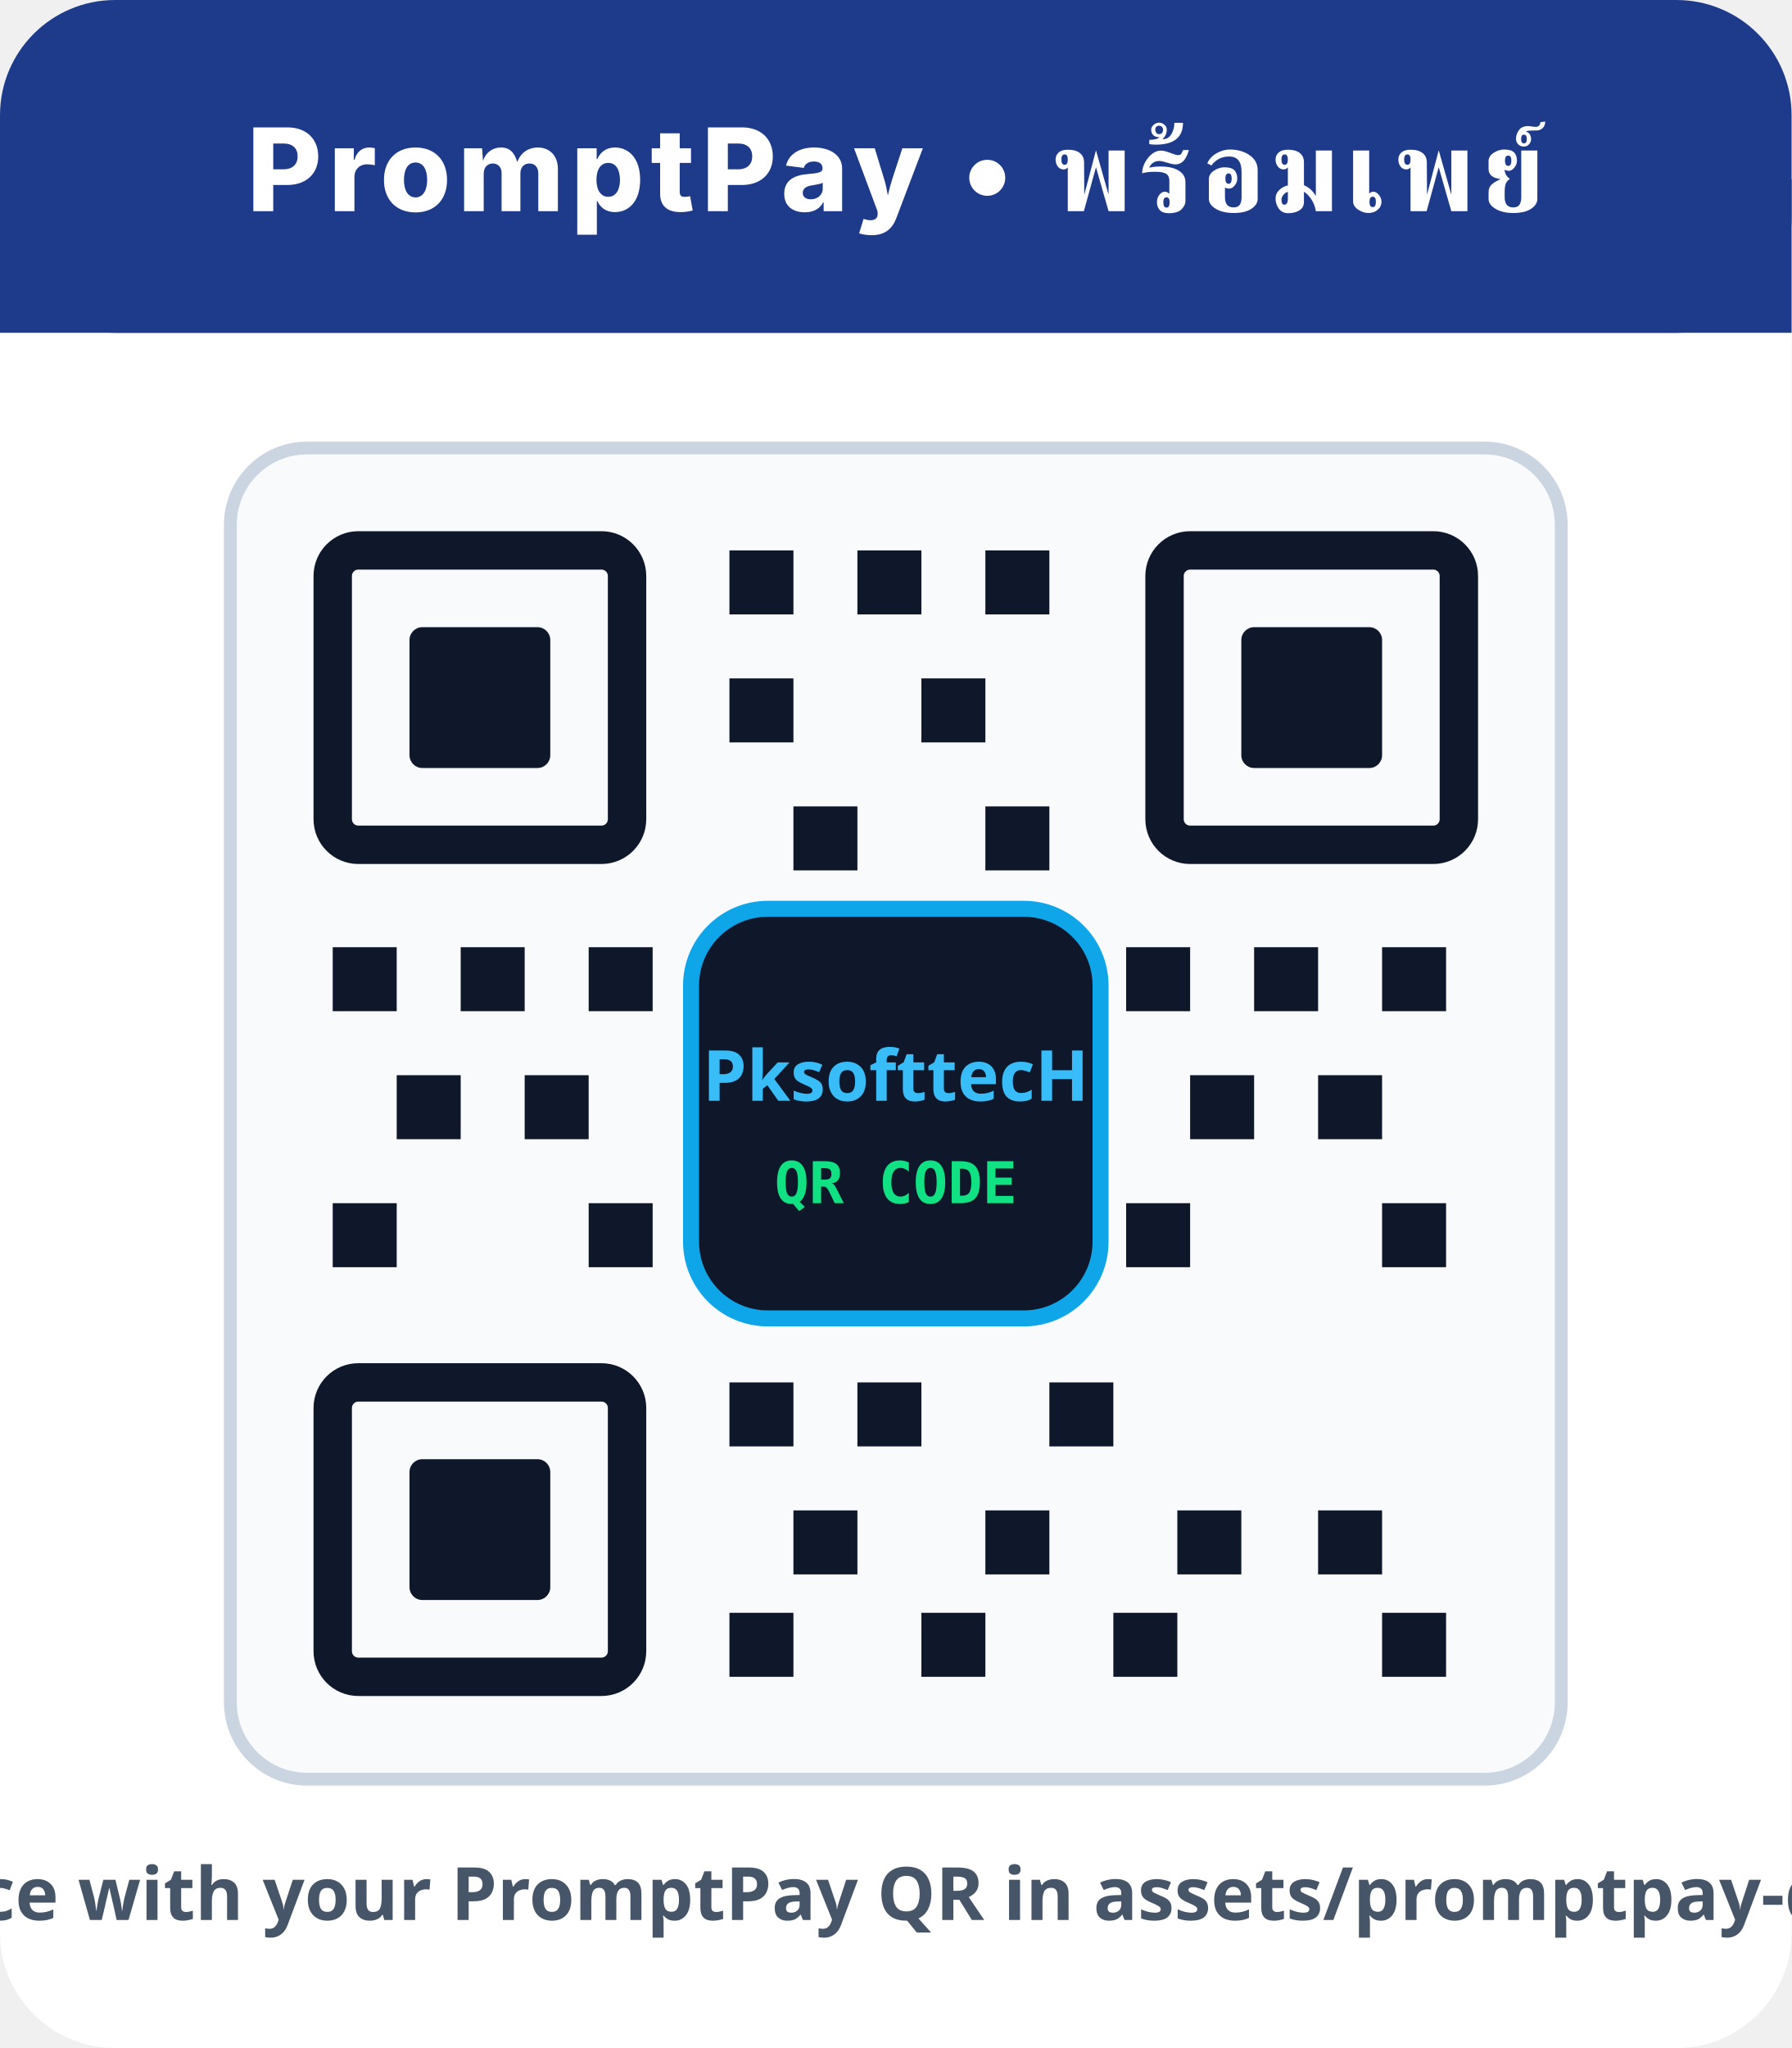
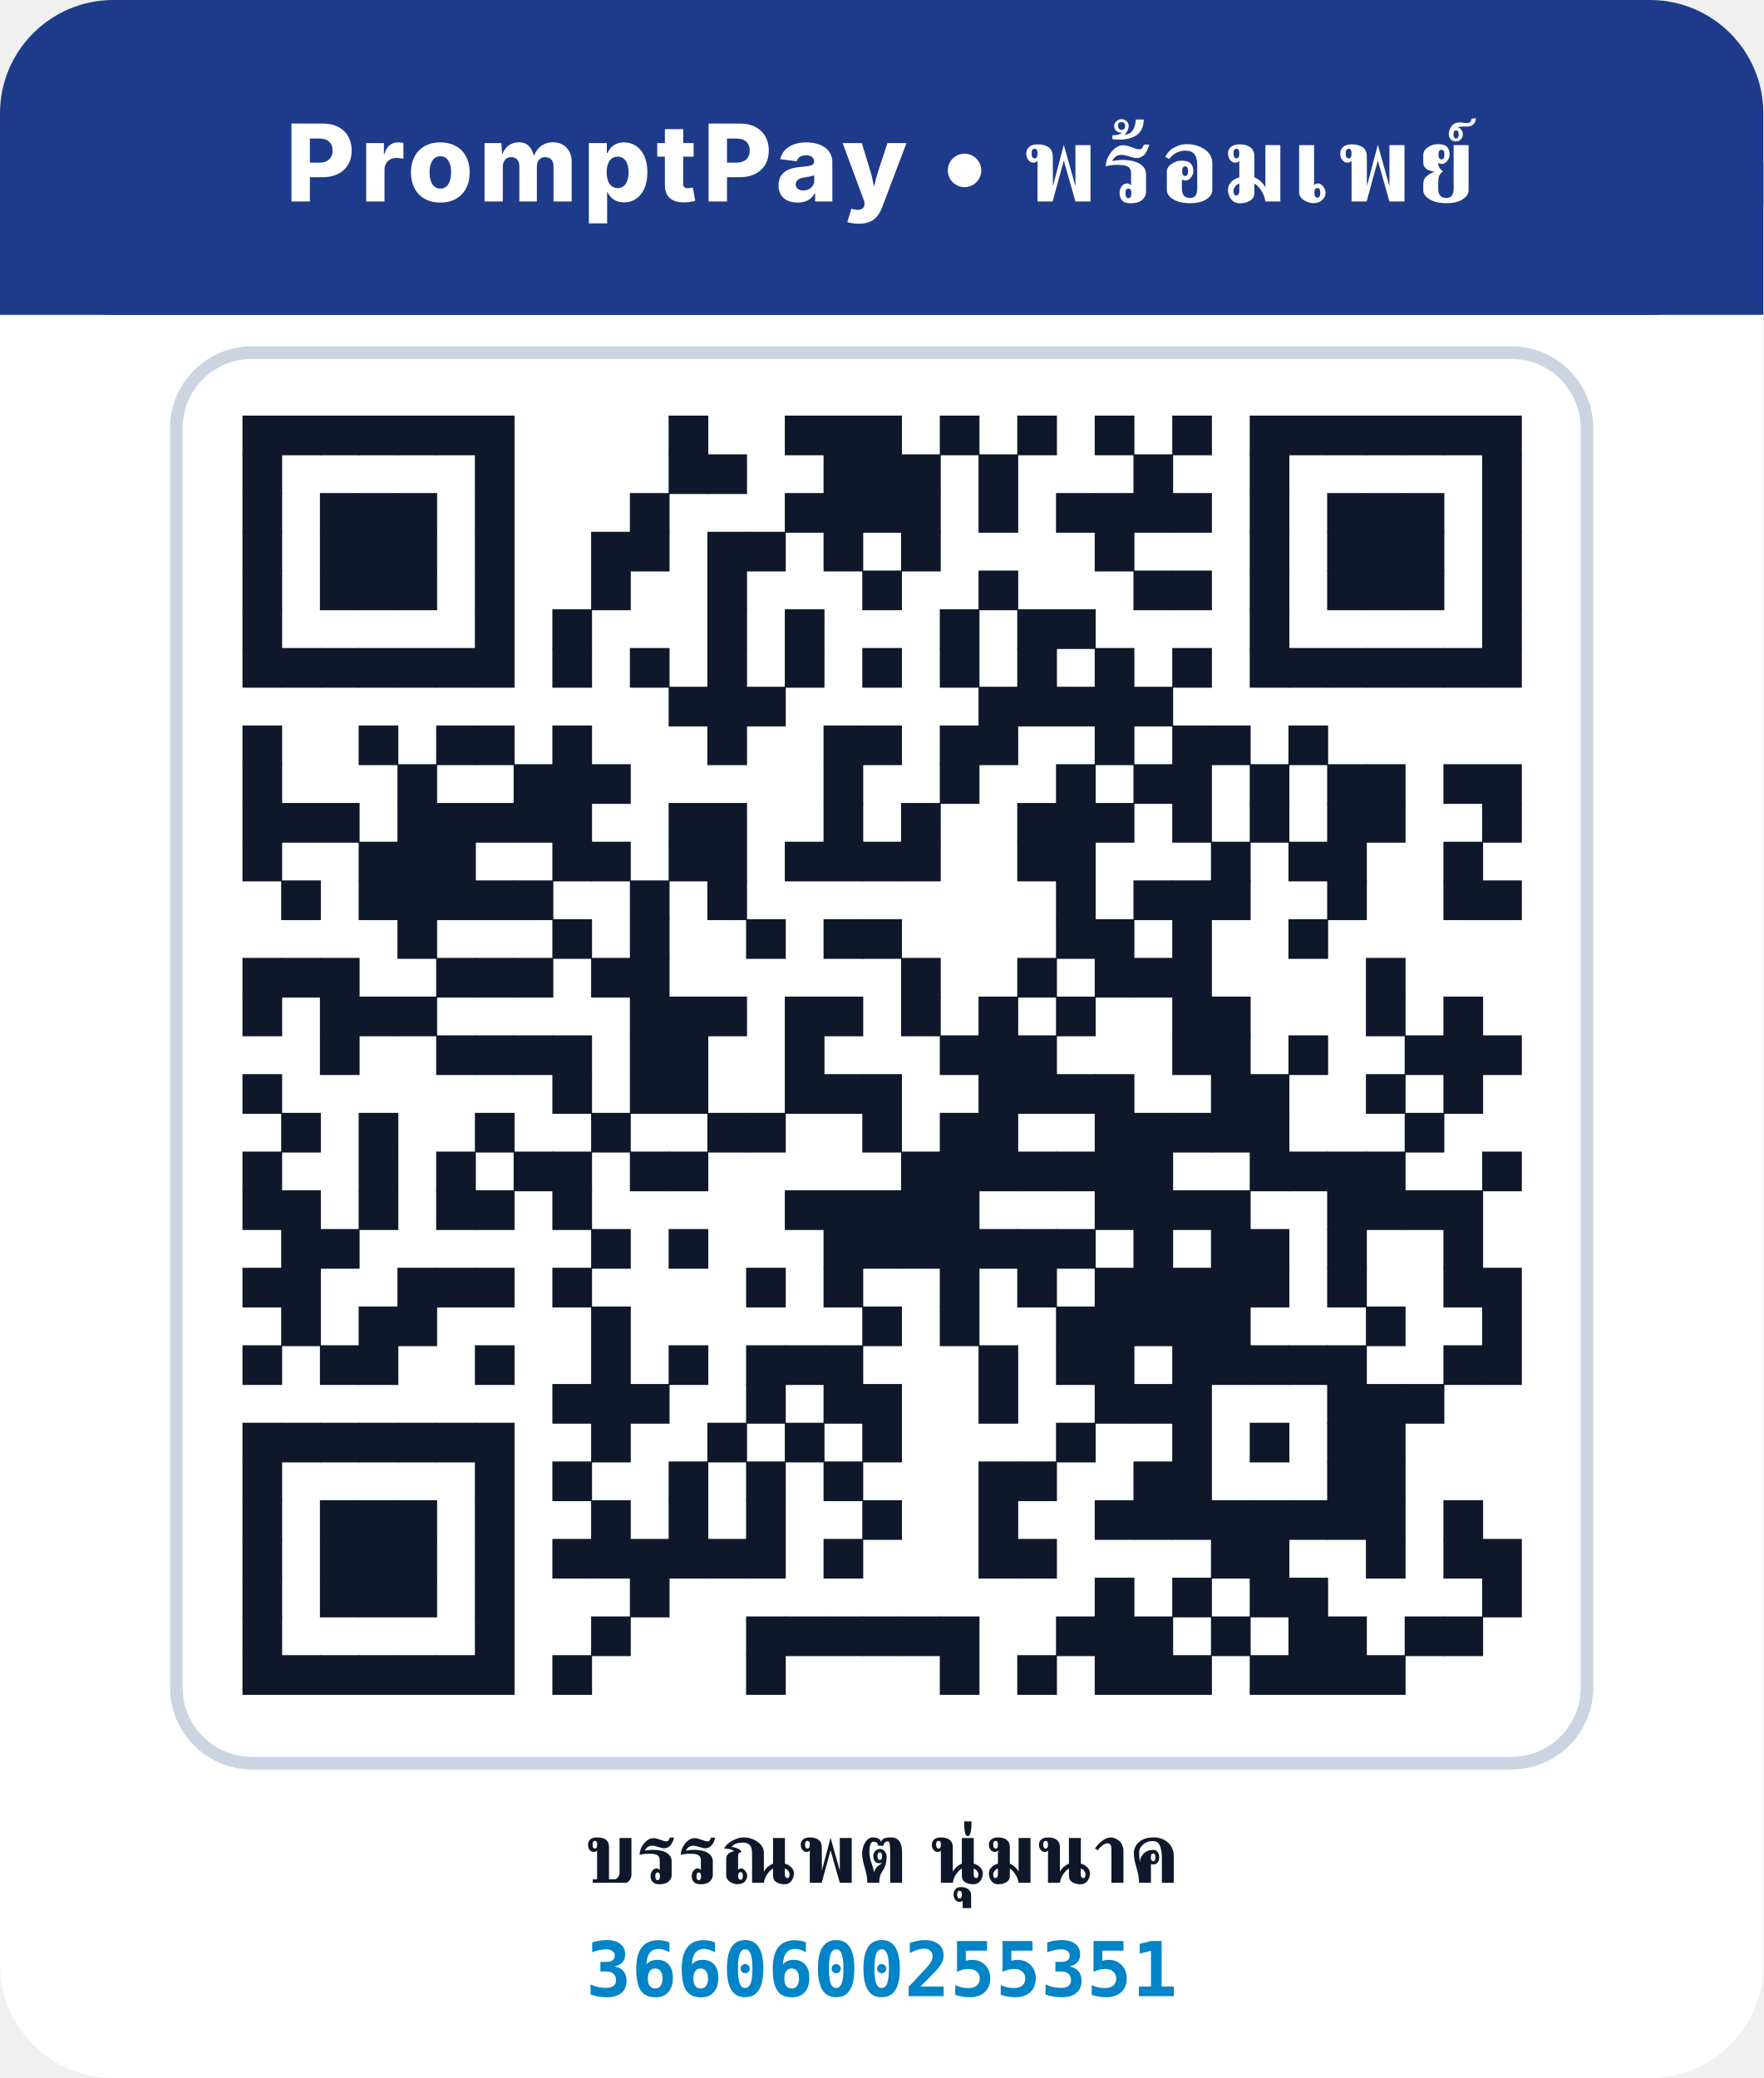
- <svg xmlns="http://www.w3.org/2000/svg" viewBox="0 0 280 320" width="280" height="320">
-   <rect width="280" height="320" rx="18" fill="#FFFFFF" />
-   <rect x="0" y="0" width="280" height="52" rx="18" fill="#1E3A8A" />
-   <rect x="0" y="28" width="280" height="24" fill="#1E3A8A" />
-   <text x="140" y="33" text-anchor="middle" font-family="system-ui, -apple-system, sans-serif" font-weight="800" font-size="18" fill="#FFFFFF" letter-spacing="1">PromptPay • พร้อมเพย์</text>
-   <rect x="36" y="70" width="208" height="208" rx="12" fill="#F8FAFC" stroke="#CBD5E1" stroke-width="2" />
-   <rect x="52" y="86" width="46" height="46" rx="4" fill="none" stroke="#0F172A" stroke-width="6" />
-   <rect x="64" y="98" width="22" height="22" rx="2" fill="#0F172A" />
-   <rect x="182" y="86" width="46" height="46" rx="4" fill="none" stroke="#0F172A" stroke-width="6" />
-   <rect x="194" y="98" width="22" height="22" rx="2" fill="#0F172A" />
-   <rect x="52" y="216" width="46" height="46" rx="4" fill="none" stroke="#0F172A" stroke-width="6" />
-   <rect x="64" y="228" width="22" height="22" rx="2" fill="#0F172A" />
+ <svg xmlns="http://www.w3.org/2000/svg" viewBox="0 0 280 330" width="280" height="330">
+   <rect width="280" height="330" rx="18" fill="#FFFFFF" />
+   <rect x="0" y="0" width="280" height="50" rx="18" fill="#1E3A8A" />
+   <rect x="0" y="26" width="280" height="24" fill="#1E3A8A" />
+   <text x="140" y="32" text-anchor="middle" font-family="system-ui, -apple-system, sans-serif" font-weight="800" font-size="17" fill="#FFFFFF" letter-spacing="0.8">PromptPay • พร้อมเพย์</text>
+   <rect x="28" y="56" width="224" height="224" rx="12" fill="#FFFFFF" stroke="#CBD5E1" stroke-width="2" />
  <g fill="#0F172A">
-     <rect x="114" y="86" width="10" height="10" />
-     <rect x="134" y="86" width="10" height="10" />
-     <rect x="154" y="86" width="10" height="10" />
-     <rect x="114" y="106" width="10" height="10" />
-     <rect x="144" y="106" width="10" height="10" />
-     <rect x="124" y="126" width="10" height="10" />
-     <rect x="154" y="126" width="10" height="10" />
-     <rect x="52" y="148" width="10" height="10" />
-     <rect x="72" y="148" width="10" height="10" />
-     <rect x="92" y="148" width="10" height="10" />
-     <rect x="62" y="168" width="10" height="10" />
-     <rect x="82" y="168" width="10" height="10" />
-     <rect x="52" y="188" width="10" height="10" />
-     <rect x="92" y="188" width="10" height="10" />
-     <rect x="176" y="148" width="10" height="10" />
-     <rect x="196" y="148" width="10" height="10" />
-     <rect x="216" y="148" width="10" height="10" />
-     <rect x="186" y="168" width="10" height="10" />
-     <rect x="206" y="168" width="10" height="10" />
-     <rect x="176" y="188" width="10" height="10" />
-     <rect x="216" y="188" width="10" height="10" />
-     <rect x="114" y="216" width="10" height="10" />
-     <rect x="134" y="216" width="10" height="10" />
-     <rect x="164" y="216" width="10" height="10" />
-     <rect x="124" y="236" width="10" height="10" />
-     <rect x="154" y="236" width="10" height="10" />
-     <rect x="184" y="236" width="10" height="10" />
-     <rect x="206" y="236" width="10" height="10" />
-     <rect x="114" y="252" width="10" height="10" />
-     <rect x="144" y="252" width="10" height="10" />
-     <rect x="174" y="252" width="10" height="10" />
-     <rect x="216" y="252" width="10" height="10" />
+     <rect x="38.50" y="66.00" width="6.30" height="6.30" />
+     <rect x="44.65" y="66.00" width="6.30" height="6.30" />
+     <rect x="50.80" y="66.00" width="6.30" height="6.30" />
+     <rect x="56.95" y="66.00" width="6.30" height="6.30" />
+     <rect x="63.11" y="66.00" width="6.30" height="6.30" />
+     <rect x="69.26" y="66.00" width="6.30" height="6.30" />
+     <rect x="75.41" y="66.00" width="6.30" height="6.30" />
+     <rect x="106.17" y="66.00" width="6.30" height="6.30" />
+     <rect x="124.62" y="66.00" width="6.30" height="6.30" />
+     <rect x="130.77" y="66.00" width="6.30" height="6.30" />
+     <rect x="136.92" y="66.00" width="6.30" height="6.30" />
+     <rect x="149.23" y="66.00" width="6.30" height="6.30" />
+     <rect x="161.53" y="66.00" width="6.30" height="6.30" />
+     <rect x="173.83" y="66.00" width="6.30" height="6.30" />
+     <rect x="186.14" y="66.00" width="6.30" height="6.30" />
+     <rect x="198.44" y="66.00" width="6.30" height="6.30" />
+     <rect x="204.59" y="66.00" width="6.30" height="6.30" />
+     <rect x="210.74" y="66.00" width="6.30" height="6.30" />
+     <rect x="216.89" y="66.00" width="6.30" height="6.30" />
+     <rect x="223.05" y="66.00" width="6.30" height="6.30" />
+     <rect x="229.20" y="66.00" width="6.30" height="6.30" />
+     <rect x="235.35" y="66.00" width="6.30" height="6.30" />
+     <rect x="38.50" y="72.15" width="6.30" height="6.30" />
+     <rect x="75.41" y="72.15" width="6.30" height="6.30" />
+     <rect x="106.17" y="72.15" width="6.30" height="6.30" />
+     <rect x="112.32" y="72.15" width="6.30" height="6.30" />
+     <rect x="130.77" y="72.15" width="6.30" height="6.30" />
+     <rect x="136.92" y="72.15" width="6.30" height="6.30" />
+     <rect x="143.08" y="72.15" width="6.30" height="6.30" />
+     <rect x="155.38" y="72.15" width="6.30" height="6.30" />
+     <rect x="179.98" y="72.15" width="6.30" height="6.30" />
+     <rect x="198.44" y="72.15" width="6.30" height="6.30" />
+     <rect x="235.35" y="72.15" width="6.30" height="6.30" />
+     <rect x="38.50" y="78.30" width="6.30" height="6.30" />
+     <rect x="50.80" y="78.30" width="6.30" height="6.30" />
+     <rect x="56.95" y="78.30" width="6.30" height="6.30" />
+     <rect x="63.11" y="78.30" width="6.30" height="6.30" />
+     <rect x="75.41" y="78.30" width="6.30" height="6.30" />
+     <rect x="100.02" y="78.30" width="6.30" height="6.30" />
+     <rect x="124.62" y="78.30" width="6.30" height="6.30" />
+     <rect x="130.77" y="78.30" width="6.30" height="6.30" />
+     <rect x="136.92" y="78.30" width="6.30" height="6.30" />
+     <rect x="143.08" y="78.30" width="6.30" height="6.30" />
+     <rect x="155.38" y="78.30" width="6.30" height="6.30" />
+     <rect x="167.68" y="78.30" width="6.30" height="6.30" />
+     <rect x="173.83" y="78.30" width="6.30" height="6.30" />
+     <rect x="179.98" y="78.30" width="6.30" height="6.30" />
+     <rect x="186.14" y="78.30" width="6.30" height="6.30" />
+     <rect x="198.44" y="78.30" width="6.30" height="6.30" />
+     <rect x="210.74" y="78.30" width="6.30" height="6.30" />
+     <rect x="216.89" y="78.30" width="6.30" height="6.30" />
+     <rect x="223.05" y="78.30" width="6.30" height="6.30" />
+     <rect x="235.35" y="78.30" width="6.30" height="6.30" />
+     <rect x="38.50" y="84.45" width="6.30" height="6.30" />
+     <rect x="50.80" y="84.45" width="6.30" height="6.30" />
+     <rect x="56.95" y="84.45" width="6.30" height="6.30" />
+     <rect x="63.11" y="84.45" width="6.30" height="6.30" />
+     <rect x="75.41" y="84.45" width="6.30" height="6.30" />
+     <rect x="93.86" y="84.45" width="6.30" height="6.30" />
+     <rect x="100.02" y="84.45" width="6.30" height="6.30" />
+     <rect x="112.32" y="84.45" width="6.30" height="6.30" />
+     <rect x="118.47" y="84.45" width="6.30" height="6.30" />
+     <rect x="130.77" y="84.45" width="6.30" height="6.30" />
+     <rect x="143.08" y="84.45" width="6.30" height="6.30" />
+     <rect x="173.83" y="84.45" width="6.30" height="6.30" />
+     <rect x="198.44" y="84.45" width="6.30" height="6.30" />
+     <rect x="210.74" y="84.45" width="6.30" height="6.30" />
+     <rect x="216.89" y="84.45" width="6.30" height="6.30" />
+     <rect x="223.05" y="84.45" width="6.30" height="6.30" />
+     <rect x="235.35" y="84.45" width="6.30" height="6.30" />
+     <rect x="38.50" y="90.61" width="6.30" height="6.30" />
+     <rect x="50.80" y="90.61" width="6.30" height="6.30" />
+     <rect x="56.95" y="90.61" width="6.30" height="6.30" />
+     <rect x="63.11" y="90.61" width="6.30" height="6.30" />
+     <rect x="75.41" y="90.61" width="6.30" height="6.30" />
+     <rect x="93.86" y="90.61" width="6.30" height="6.30" />
+     <rect x="112.32" y="90.61" width="6.30" height="6.30" />
+     <rect x="136.92" y="90.61" width="6.30" height="6.30" />
+     <rect x="155.38" y="90.61" width="6.30" height="6.30" />
+     <rect x="179.98" y="90.61" width="6.30" height="6.30" />
+     <rect x="186.14" y="90.61" width="6.30" height="6.30" />
+     <rect x="198.44" y="90.61" width="6.30" height="6.30" />
+     <rect x="210.74" y="90.61" width="6.30" height="6.30" />
+     <rect x="216.89" y="90.61" width="6.30" height="6.30" />
+     <rect x="223.05" y="90.61" width="6.30" height="6.30" />
+     <rect x="235.35" y="90.61" width="6.30" height="6.30" />
+     <rect x="38.50" y="96.76" width="6.30" height="6.30" />
+     <rect x="75.41" y="96.76" width="6.30" height="6.30" />
+     <rect x="87.71" y="96.76" width="6.30" height="6.30" />
+     <rect x="112.32" y="96.76" width="6.30" height="6.30" />
+     <rect x="124.62" y="96.76" width="6.30" height="6.30" />
+     <rect x="149.23" y="96.76" width="6.30" height="6.30" />
+     <rect x="161.53" y="96.76" width="6.30" height="6.30" />
+     <rect x="167.68" y="96.76" width="6.30" height="6.30" />
+     <rect x="198.44" y="96.76" width="6.30" height="6.30" />
+     <rect x="235.35" y="96.76" width="6.30" height="6.30" />
+     <rect x="38.50" y="102.91" width="6.30" height="6.30" />
+     <rect x="44.65" y="102.91" width="6.30" height="6.30" />
+     <rect x="50.80" y="102.91" width="6.30" height="6.30" />
+     <rect x="56.95" y="102.91" width="6.30" height="6.30" />
+     <rect x="63.11" y="102.91" width="6.30" height="6.30" />
+     <rect x="69.26" y="102.91" width="6.30" height="6.30" />
+     <rect x="75.41" y="102.91" width="6.30" height="6.30" />
+     <rect x="87.71" y="102.91" width="6.30" height="6.30" />
+     <rect x="100.02" y="102.91" width="6.30" height="6.30" />
+     <rect x="112.32" y="102.91" width="6.30" height="6.30" />
+     <rect x="124.62" y="102.91" width="6.30" height="6.30" />
+     <rect x="136.92" y="102.91" width="6.30" height="6.30" />
+     <rect x="149.23" y="102.91" width="6.30" height="6.30" />
+     <rect x="161.53" y="102.91" width="6.30" height="6.30" />
+     <rect x="173.83" y="102.91" width="6.30" height="6.30" />
+     <rect x="186.14" y="102.91" width="6.30" height="6.30" />
+     <rect x="198.44" y="102.91" width="6.30" height="6.30" />
+     <rect x="204.59" y="102.91" width="6.30" height="6.30" />
+     <rect x="210.74" y="102.91" width="6.30" height="6.30" />
+     <rect x="216.89" y="102.91" width="6.30" height="6.30" />
+     <rect x="223.05" y="102.91" width="6.30" height="6.30" />
+     <rect x="229.20" y="102.91" width="6.30" height="6.30" />
+     <rect x="235.35" y="102.91" width="6.30" height="6.30" />
+     <rect x="106.17" y="109.06" width="6.30" height="6.30" />
+     <rect x="112.32" y="109.06" width="6.30" height="6.30" />
+     <rect x="118.47" y="109.06" width="6.30" height="6.30" />
+     <rect x="155.38" y="109.06" width="6.30" height="6.30" />
+     <rect x="161.53" y="109.06" width="6.30" height="6.30" />
+     <rect x="167.68" y="109.06" width="6.30" height="6.30" />
+     <rect x="173.83" y="109.06" width="6.30" height="6.30" />
+     <rect x="179.98" y="109.06" width="6.30" height="6.30" />
+     <rect x="38.50" y="115.21" width="6.30" height="6.30" />
+     <rect x="56.95" y="115.21" width="6.30" height="6.30" />
+     <rect x="69.26" y="115.21" width="6.30" height="6.30" />
+     <rect x="75.41" y="115.21" width="6.30" height="6.30" />
+     <rect x="87.71" y="115.21" width="6.30" height="6.30" />
+     <rect x="112.32" y="115.21" width="6.30" height="6.30" />
+     <rect x="130.77" y="115.21" width="6.30" height="6.30" />
+     <rect x="136.92" y="115.21" width="6.30" height="6.30" />
+     <rect x="149.23" y="115.21" width="6.30" height="6.30" />
+     <rect x="155.38" y="115.21" width="6.30" height="6.30" />
+     <rect x="173.83" y="115.21" width="6.30" height="6.30" />
+     <rect x="186.14" y="115.21" width="6.30" height="6.30" />
+     <rect x="192.29" y="115.21" width="6.30" height="6.30" />
+     <rect x="204.59" y="115.21" width="6.30" height="6.30" />
+     <rect x="38.50" y="121.36" width="6.30" height="6.30" />
+     <rect x="63.11" y="121.36" width="6.30" height="6.30" />
+     <rect x="81.56" y="121.36" width="6.30" height="6.30" />
+     <rect x="87.71" y="121.36" width="6.30" height="6.30" />
+     <rect x="93.86" y="121.36" width="6.30" height="6.30" />
+     <rect x="130.77" y="121.36" width="6.30" height="6.30" />
+     <rect x="149.23" y="121.36" width="6.30" height="6.30" />
+     <rect x="167.68" y="121.36" width="6.30" height="6.30" />
+     <rect x="179.98" y="121.36" width="6.30" height="6.30" />
+     <rect x="186.14" y="121.36" width="6.30" height="6.30" />
+     <rect x="198.44" y="121.36" width="6.30" height="6.30" />
+     <rect x="210.74" y="121.36" width="6.30" height="6.30" />
+     <rect x="216.89" y="121.36" width="6.30" height="6.30" />
+     <rect x="229.20" y="121.36" width="6.30" height="6.30" />
+     <rect x="235.35" y="121.36" width="6.30" height="6.30" />
+     <rect x="38.50" y="127.52" width="6.30" height="6.30" />
+     <rect x="44.65" y="127.52" width="6.30" height="6.30" />
+     <rect x="50.80" y="127.52" width="6.30" height="6.30" />
+     <rect x="63.11" y="127.52" width="6.30" height="6.30" />
+     <rect x="69.26" y="127.52" width="6.30" height="6.30" />
+     <rect x="75.41" y="127.52" width="6.30" height="6.30" />
+     <rect x="81.56" y="127.52" width="6.30" height="6.30" />
+     <rect x="87.71" y="127.52" width="6.30" height="6.30" />
+     <rect x="106.17" y="127.52" width="6.30" height="6.30" />
+     <rect x="112.32" y="127.52" width="6.30" height="6.30" />
+     <rect x="130.77" y="127.52" width="6.30" height="6.30" />
+     <rect x="143.08" y="127.52" width="6.30" height="6.30" />
+     <rect x="161.53" y="127.52" width="6.30" height="6.30" />
+     <rect x="167.68" y="127.52" width="6.30" height="6.30" />
+     <rect x="173.83" y="127.52" width="6.30" height="6.30" />
+     <rect x="186.14" y="127.52" width="6.30" height="6.30" />
+     <rect x="198.44" y="127.52" width="6.30" height="6.30" />
+     <rect x="210.74" y="127.52" width="6.30" height="6.30" />
+     <rect x="216.89" y="127.52" width="6.30" height="6.30" />
+     <rect x="235.35" y="127.52" width="6.30" height="6.30" />
+     <rect x="38.50" y="133.67" width="6.30" height="6.30" />
+     <rect x="56.95" y="133.67" width="6.30" height="6.30" />
+     <rect x="63.11" y="133.67" width="6.30" height="6.30" />
+     <rect x="69.26" y="133.67" width="6.30" height="6.30" />
+     <rect x="87.71" y="133.67" width="6.30" height="6.30" />
+     <rect x="93.86" y="133.67" width="6.30" height="6.30" />
+     <rect x="106.17" y="133.67" width="6.30" height="6.30" />
+     <rect x="112.32" y="133.67" width="6.30" height="6.30" />
+     <rect x="124.62" y="133.67" width="6.30" height="6.30" />
+     <rect x="130.77" y="133.67" width="6.30" height="6.30" />
+     <rect x="136.92" y="133.67" width="6.30" height="6.30" />
+     <rect x="143.08" y="133.67" width="6.30" height="6.30" />
+     <rect x="161.53" y="133.67" width="6.30" height="6.30" />
+     <rect x="167.68" y="133.67" width="6.30" height="6.30" />
+     <rect x="192.29" y="133.67" width="6.30" height="6.30" />
+     <rect x="204.59" y="133.67" width="6.30" height="6.30" />
+     <rect x="210.74" y="133.67" width="6.30" height="6.30" />
+     <rect x="229.20" y="133.67" width="6.30" height="6.30" />
+     <rect x="44.65" y="139.82" width="6.30" height="6.30" />
+     <rect x="56.95" y="139.82" width="6.30" height="6.30" />
+     <rect x="63.11" y="139.82" width="6.30" height="6.30" />
+     <rect x="69.26" y="139.82" width="6.30" height="6.30" />
+     <rect x="75.41" y="139.82" width="6.30" height="6.30" />
+     <rect x="81.56" y="139.82" width="6.30" height="6.30" />
+     <rect x="100.02" y="139.82" width="6.30" height="6.30" />
+     <rect x="112.32" y="139.82" width="6.30" height="6.30" />
+     <rect x="167.68" y="139.82" width="6.30" height="6.30" />
+     <rect x="179.98" y="139.82" width="6.30" height="6.30" />
+     <rect x="186.14" y="139.82" width="6.30" height="6.30" />
+     <rect x="192.29" y="139.82" width="6.30" height="6.30" />
+     <rect x="210.74" y="139.82" width="6.30" height="6.30" />
+     <rect x="229.20" y="139.82" width="6.30" height="6.30" />
+     <rect x="235.35" y="139.82" width="6.30" height="6.30" />
+     <rect x="63.11" y="145.97" width="6.30" height="6.30" />
+     <rect x="87.71" y="145.97" width="6.30" height="6.30" />
+     <rect x="100.02" y="145.97" width="6.30" height="6.30" />
+     <rect x="118.47" y="145.97" width="6.30" height="6.30" />
+     <rect x="130.77" y="145.97" width="6.30" height="6.30" />
+     <rect x="136.92" y="145.97" width="6.30" height="6.30" />
+     <rect x="167.68" y="145.97" width="6.30" height="6.30" />
+     <rect x="173.83" y="145.97" width="6.30" height="6.30" />
+     <rect x="186.14" y="145.97" width="6.30" height="6.30" />
+     <rect x="204.59" y="145.97" width="6.30" height="6.30" />
+     <rect x="38.50" y="152.12" width="6.30" height="6.30" />
+     <rect x="44.65" y="152.12" width="6.30" height="6.30" />
+     <rect x="50.80" y="152.12" width="6.30" height="6.30" />
+     <rect x="69.26" y="152.12" width="6.30" height="6.30" />
+     <rect x="75.41" y="152.12" width="6.30" height="6.30" />
+     <rect x="81.56" y="152.12" width="6.30" height="6.30" />
+     <rect x="93.86" y="152.12" width="6.30" height="6.30" />
+     <rect x="100.02" y="152.12" width="6.30" height="6.30" />
+     <rect x="143.08" y="152.12" width="6.30" height="6.30" />
+     <rect x="161.53" y="152.12" width="6.30" height="6.30" />
+     <rect x="173.83" y="152.12" width="6.30" height="6.30" />
+     <rect x="179.98" y="152.12" width="6.30" height="6.30" />
+     <rect x="186.14" y="152.12" width="6.30" height="6.30" />
+     <rect x="216.89" y="152.12" width="6.30" height="6.30" />
+     <rect x="38.50" y="158.27" width="6.30" height="6.30" />
+     <rect x="50.80" y="158.27" width="6.30" height="6.30" />
+     <rect x="56.95" y="158.27" width="6.30" height="6.30" />
+     <rect x="63.11" y="158.27" width="6.30" height="6.30" />
+     <rect x="100.02" y="158.27" width="6.30" height="6.30" />
+     <rect x="106.17" y="158.27" width="6.30" height="6.30" />
+     <rect x="112.32" y="158.27" width="6.30" height="6.30" />
+     <rect x="124.62" y="158.27" width="6.30" height="6.30" />
+     <rect x="130.77" y="158.27" width="6.30" height="6.30" />
+     <rect x="143.08" y="158.27" width="6.30" height="6.30" />
+     <rect x="155.38" y="158.27" width="6.30" height="6.30" />
+     <rect x="167.68" y="158.27" width="6.30" height="6.30" />
+     <rect x="186.14" y="158.27" width="6.30" height="6.30" />
+     <rect x="192.29" y="158.27" width="6.30" height="6.30" />
+     <rect x="216.89" y="158.27" width="6.30" height="6.30" />
+     <rect x="229.20" y="158.27" width="6.30" height="6.30" />
+     <rect x="50.80" y="164.42" width="6.30" height="6.30" />
+     <rect x="69.26" y="164.42" width="6.30" height="6.30" />
+     <rect x="75.41" y="164.42" width="6.30" height="6.30" />
+     <rect x="81.56" y="164.42" width="6.30" height="6.30" />
+     <rect x="87.71" y="164.42" width="6.30" height="6.30" />
+     <rect x="100.02" y="164.42" width="6.30" height="6.30" />
+     <rect x="106.17" y="164.42" width="6.30" height="6.30" />
+     <rect x="124.62" y="164.42" width="6.30" height="6.30" />
+     <rect x="149.23" y="164.42" width="6.30" height="6.30" />
+     <rect x="155.38" y="164.42" width="6.30" height="6.30" />
+     <rect x="161.53" y="164.42" width="6.30" height="6.30" />
+     <rect x="186.14" y="164.42" width="6.30" height="6.30" />
+     <rect x="192.29" y="164.42" width="6.30" height="6.30" />
+     <rect x="204.59" y="164.42" width="6.30" height="6.30" />
+     <rect x="223.05" y="164.42" width="6.30" height="6.30" />
+     <rect x="229.20" y="164.42" width="6.30" height="6.30" />
+     <rect x="235.35" y="164.42" width="6.30" height="6.30" />
+     <rect x="38.50" y="170.58" width="6.30" height="6.30" />
+     <rect x="87.71" y="170.58" width="6.30" height="6.30" />
+     <rect x="100.02" y="170.58" width="6.30" height="6.30" />
+     <rect x="106.17" y="170.58" width="6.30" height="6.30" />
+     <rect x="124.62" y="170.58" width="6.30" height="6.30" />
+     <rect x="130.77" y="170.58" width="6.30" height="6.30" />
+     <rect x="136.92" y="170.58" width="6.30" height="6.30" />
+     <rect x="155.38" y="170.58" width="6.30" height="6.30" />
+     <rect x="161.53" y="170.58" width="6.30" height="6.30" />
+     <rect x="167.68" y="170.58" width="6.30" height="6.30" />
+     <rect x="173.83" y="170.58" width="6.30" height="6.30" />
+     <rect x="192.29" y="170.58" width="6.30" height="6.30" />
+     <rect x="198.44" y="170.58" width="6.30" height="6.30" />
+     <rect x="216.89" y="170.58" width="6.30" height="6.30" />
+     <rect x="229.20" y="170.58" width="6.30" height="6.30" />
+     <rect x="44.65" y="176.73" width="6.30" height="6.30" />
+     <rect x="56.95" y="176.73" width="6.30" height="6.30" />
+     <rect x="75.41" y="176.73" width="6.30" height="6.30" />
+     <rect x="93.86" y="176.73" width="6.30" height="6.30" />
+     <rect x="112.32" y="176.73" width="6.30" height="6.30" />
+     <rect x="118.47" y="176.73" width="6.30" height="6.30" />
+     <rect x="136.92" y="176.73" width="6.30" height="6.30" />
+     <rect x="149.23" y="176.73" width="6.30" height="6.30" />
+     <rect x="155.38" y="176.73" width="6.30" height="6.30" />
+     <rect x="173.83" y="176.73" width="6.30" height="6.30" />
+     <rect x="179.98" y="176.73" width="6.30" height="6.30" />
+     <rect x="186.14" y="176.73" width="6.30" height="6.30" />
+     <rect x="192.29" y="176.73" width="6.30" height="6.30" />
+     <rect x="198.44" y="176.73" width="6.30" height="6.30" />
+     <rect x="223.05" y="176.73" width="6.30" height="6.30" />
+     <rect x="38.50" y="182.88" width="6.30" height="6.30" />
+     <rect x="56.95" y="182.88" width="6.30" height="6.30" />
+     <rect x="69.26" y="182.88" width="6.30" height="6.30" />
+     <rect x="81.56" y="182.88" width="6.30" height="6.30" />
+     <rect x="87.71" y="182.88" width="6.30" height="6.30" />
+     <rect x="100.02" y="182.88" width="6.30" height="6.30" />
+     <rect x="106.17" y="182.88" width="6.30" height="6.30" />
+     <rect x="143.08" y="182.88" width="6.30" height="6.30" />
+     <rect x="149.23" y="182.88" width="6.30" height="6.30" />
+     <rect x="155.38" y="182.88" width="6.30" height="6.30" />
+     <rect x="161.53" y="182.88" width="6.30" height="6.30" />
+     <rect x="167.68" y="182.88" width="6.30" height="6.30" />
+     <rect x="173.83" y="182.88" width="6.30" height="6.30" />
+     <rect x="179.98" y="182.88" width="6.30" height="6.30" />
+     <rect x="198.44" y="182.88" width="6.30" height="6.30" />
+     <rect x="204.59" y="182.88" width="6.30" height="6.30" />
+     <rect x="210.74" y="182.88" width="6.30" height="6.30" />
+     <rect x="216.89" y="182.88" width="6.30" height="6.30" />
+     <rect x="235.35" y="182.88" width="6.30" height="6.30" />
+     <rect x="38.50" y="189.03" width="6.30" height="6.30" />
+     <rect x="44.65" y="189.03" width="6.30" height="6.30" />
+     <rect x="56.95" y="189.03" width="6.30" height="6.30" />
+     <rect x="69.26" y="189.03" width="6.30" height="6.30" />
+     <rect x="75.41" y="189.03" width="6.30" height="6.30" />
+     <rect x="87.71" y="189.03" width="6.30" height="6.30" />
+     <rect x="124.62" y="189.03" width="6.30" height="6.30" />
+     <rect x="130.77" y="189.03" width="6.30" height="6.30" />
+     <rect x="136.92" y="189.03" width="6.30" height="6.30" />
+     <rect x="143.08" y="189.03" width="6.30" height="6.30" />
+     <rect x="149.23" y="189.03" width="6.30" height="6.30" />
+     <rect x="173.83" y="189.03" width="6.30" height="6.30" />
+     <rect x="179.98" y="189.03" width="6.30" height="6.30" />
+     <rect x="186.14" y="189.03" width="6.30" height="6.30" />
+     <rect x="192.29" y="189.03" width="6.30" height="6.30" />
+     <rect x="210.74" y="189.03" width="6.30" height="6.30" />
+     <rect x="216.89" y="189.03" width="6.30" height="6.30" />
+     <rect x="223.05" y="189.03" width="6.30" height="6.30" />
+     <rect x="229.20" y="189.03" width="6.30" height="6.30" />
+     <rect x="44.65" y="195.18" width="6.30" height="6.30" />
+     <rect x="50.80" y="195.18" width="6.30" height="6.30" />
+     <rect x="93.86" y="195.18" width="6.30" height="6.30" />
+     <rect x="106.17" y="195.18" width="6.30" height="6.30" />
+     <rect x="130.77" y="195.18" width="6.30" height="6.30" />
+     <rect x="136.92" y="195.18" width="6.30" height="6.30" />
+     <rect x="143.08" y="195.18" width="6.30" height="6.30" />
+     <rect x="149.23" y="195.18" width="6.30" height="6.30" />
+     <rect x="155.38" y="195.18" width="6.30" height="6.30" />
+     <rect x="161.53" y="195.18" width="6.30" height="6.30" />
+     <rect x="167.68" y="195.18" width="6.30" height="6.30" />
+     <rect x="179.98" y="195.18" width="6.30" height="6.30" />
+     <rect x="192.29" y="195.18" width="6.30" height="6.30" />
+     <rect x="198.44" y="195.18" width="6.30" height="6.30" />
+     <rect x="210.74" y="195.18" width="6.30" height="6.30" />
+     <rect x="229.20" y="195.18" width="6.30" height="6.30" />
+     <rect x="38.50" y="201.33" width="6.30" height="6.30" />
+     <rect x="44.65" y="201.33" width="6.30" height="6.30" />
+     <rect x="63.11" y="201.33" width="6.30" height="6.30" />
+     <rect x="69.26" y="201.33" width="6.30" height="6.30" />
+     <rect x="75.41" y="201.33" width="6.30" height="6.30" />
+     <rect x="87.71" y="201.33" width="6.30" height="6.30" />
+     <rect x="118.47" y="201.33" width="6.30" height="6.30" />
+     <rect x="130.77" y="201.33" width="6.30" height="6.30" />
+     <rect x="149.23" y="201.33" width="6.30" height="6.30" />
+     <rect x="161.53" y="201.33" width="6.30" height="6.30" />
+     <rect x="173.83" y="201.33" width="6.30" height="6.30" />
+     <rect x="179.98" y="201.33" width="6.30" height="6.30" />
+     <rect x="186.14" y="201.33" width="6.30" height="6.30" />
+     <rect x="192.29" y="201.33" width="6.30" height="6.30" />
+     <rect x="198.44" y="201.33" width="6.30" height="6.30" />
+     <rect x="210.74" y="201.33" width="6.30" height="6.30" />
+     <rect x="229.20" y="201.33" width="6.30" height="6.30" />
+     <rect x="235.35" y="201.33" width="6.30" height="6.30" />
+     <rect x="44.65" y="207.48" width="6.30" height="6.30" />
+     <rect x="56.95" y="207.48" width="6.30" height="6.30" />
+     <rect x="63.11" y="207.48" width="6.30" height="6.30" />
+     <rect x="93.86" y="207.48" width="6.30" height="6.30" />
+     <rect x="136.92" y="207.48" width="6.30" height="6.30" />
+     <rect x="149.23" y="207.48" width="6.30" height="6.30" />
+     <rect x="167.68" y="207.48" width="6.30" height="6.30" />
+     <rect x="173.83" y="207.48" width="6.30" height="6.30" />
+     <rect x="179.98" y="207.48" width="6.30" height="6.30" />
+     <rect x="186.14" y="207.48" width="6.30" height="6.30" />
+     <rect x="192.29" y="207.48" width="6.30" height="6.30" />
+     <rect x="216.89" y="207.48" width="6.30" height="6.30" />
+     <rect x="235.35" y="207.48" width="6.30" height="6.30" />
+     <rect x="38.50" y="213.64" width="6.30" height="6.30" />
+     <rect x="50.80" y="213.64" width="6.30" height="6.30" />
+     <rect x="56.95" y="213.64" width="6.30" height="6.30" />
+     <rect x="75.41" y="213.64" width="6.30" height="6.30" />
+     <rect x="93.86" y="213.64" width="6.30" height="6.30" />
+     <rect x="106.17" y="213.64" width="6.30" height="6.30" />
+     <rect x="118.47" y="213.64" width="6.30" height="6.30" />
+     <rect x="124.62" y="213.64" width="6.30" height="6.30" />
+     <rect x="130.77" y="213.64" width="6.30" height="6.30" />
+     <rect x="155.38" y="213.64" width="6.30" height="6.30" />
+     <rect x="167.68" y="213.64" width="6.30" height="6.30" />
+     <rect x="173.83" y="213.64" width="6.30" height="6.30" />
+     <rect x="186.14" y="213.64" width="6.30" height="6.30" />
+     <rect x="192.29" y="213.64" width="6.30" height="6.30" />
+     <rect x="198.44" y="213.64" width="6.30" height="6.30" />
+     <rect x="204.59" y="213.64" width="6.30" height="6.30" />
+     <rect x="210.74" y="213.64" width="6.30" height="6.30" />
+     <rect x="229.20" y="213.64" width="6.30" height="6.30" />
+     <rect x="235.35" y="213.64" width="6.30" height="6.30" />
+     <rect x="87.71" y="219.79" width="6.30" height="6.30" />
+     <rect x="93.86" y="219.79" width="6.30" height="6.30" />
+     <rect x="100.02" y="219.79" width="6.30" height="6.30" />
+     <rect x="118.47" y="219.79" width="6.30" height="6.30" />
+     <rect x="130.77" y="219.79" width="6.30" height="6.30" />
+     <rect x="136.92" y="219.79" width="6.30" height="6.30" />
+     <rect x="155.38" y="219.79" width="6.30" height="6.30" />
+     <rect x="173.83" y="219.79" width="6.30" height="6.30" />
+     <rect x="179.98" y="219.79" width="6.30" height="6.30" />
+     <rect x="186.14" y="219.79" width="6.30" height="6.30" />
+     <rect x="210.74" y="219.79" width="6.30" height="6.30" />
+     <rect x="216.89" y="219.79" width="6.30" height="6.30" />
+     <rect x="223.05" y="219.79" width="6.30" height="6.30" />
+     <rect x="38.50" y="225.94" width="6.30" height="6.30" />
+     <rect x="44.65" y="225.94" width="6.30" height="6.30" />
+     <rect x="50.80" y="225.94" width="6.30" height="6.30" />
+     <rect x="56.95" y="225.94" width="6.30" height="6.30" />
+     <rect x="63.11" y="225.94" width="6.30" height="6.30" />
+     <rect x="69.26" y="225.94" width="6.30" height="6.30" />
+     <rect x="75.41" y="225.94" width="6.30" height="6.30" />
+     <rect x="93.86" y="225.94" width="6.30" height="6.30" />
+     <rect x="112.32" y="225.94" width="6.30" height="6.30" />
+     <rect x="124.62" y="225.94" width="6.30" height="6.30" />
+     <rect x="136.92" y="225.94" width="6.30" height="6.30" />
+     <rect x="167.68" y="225.94" width="6.30" height="6.30" />
+     <rect x="186.14" y="225.94" width="6.30" height="6.30" />
+     <rect x="198.44" y="225.94" width="6.30" height="6.30" />
+     <rect x="210.74" y="225.94" width="6.30" height="6.30" />
+     <rect x="216.89" y="225.94" width="6.30" height="6.30" />
+     <rect x="38.50" y="232.09" width="6.30" height="6.30" />
+     <rect x="75.41" y="232.09" width="6.30" height="6.30" />
+     <rect x="87.71" y="232.09" width="6.30" height="6.30" />
+     <rect x="106.17" y="232.09" width="6.30" height="6.30" />
+     <rect x="118.47" y="232.09" width="6.30" height="6.30" />
+     <rect x="130.77" y="232.09" width="6.30" height="6.30" />
+     <rect x="155.38" y="232.09" width="6.30" height="6.30" />
+     <rect x="161.53" y="232.09" width="6.30" height="6.30" />
+     <rect x="179.98" y="232.09" width="6.30" height="6.30" />
+     <rect x="186.14" y="232.09" width="6.30" height="6.30" />
+     <rect x="210.74" y="232.09" width="6.30" height="6.30" />
+     <rect x="216.89" y="232.09" width="6.30" height="6.30" />
+     <rect x="38.50" y="238.24" width="6.30" height="6.30" />
+     <rect x="50.80" y="238.24" width="6.30" height="6.30" />
+     <rect x="56.95" y="238.24" width="6.30" height="6.30" />
+     <rect x="63.11" y="238.24" width="6.30" height="6.30" />
+     <rect x="75.41" y="238.24" width="6.30" height="6.30" />
+     <rect x="93.86" y="238.24" width="6.30" height="6.30" />
+     <rect x="106.17" y="238.24" width="6.30" height="6.30" />
+     <rect x="118.47" y="238.24" width="6.30" height="6.30" />
+     <rect x="136.92" y="238.24" width="6.30" height="6.30" />
+     <rect x="155.38" y="238.24" width="6.30" height="6.30" />
+     <rect x="173.83" y="238.24" width="6.30" height="6.30" />
+     <rect x="179.98" y="238.24" width="6.30" height="6.30" />
+     <rect x="186.14" y="238.24" width="6.30" height="6.30" />
+     <rect x="192.29" y="238.24" width="6.30" height="6.30" />
+     <rect x="198.44" y="238.24" width="6.30" height="6.30" />
+     <rect x="204.59" y="238.24" width="6.30" height="6.30" />
+     <rect x="210.74" y="238.24" width="6.30" height="6.30" />
+     <rect x="216.89" y="238.24" width="6.30" height="6.30" />
+     <rect x="229.20" y="238.24" width="6.30" height="6.30" />
+     <rect x="38.50" y="244.39" width="6.30" height="6.30" />
+     <rect x="50.80" y="244.39" width="6.30" height="6.30" />
+     <rect x="56.95" y="244.39" width="6.30" height="6.30" />
+     <rect x="63.11" y="244.39" width="6.30" height="6.30" />
+     <rect x="75.41" y="244.39" width="6.30" height="6.30" />
+     <rect x="87.71" y="244.39" width="6.30" height="6.30" />
+     <rect x="93.86" y="244.39" width="6.30" height="6.30" />
+     <rect x="100.02" y="244.39" width="6.30" height="6.30" />
+     <rect x="106.17" y="244.39" width="6.30" height="6.30" />
+     <rect x="112.32" y="244.39" width="6.30" height="6.30" />
+     <rect x="118.47" y="244.39" width="6.30" height="6.30" />
+     <rect x="130.77" y="244.39" width="6.30" height="6.30" />
+     <rect x="155.38" y="244.39" width="6.30" height="6.30" />
+     <rect x="161.53" y="244.39" width="6.30" height="6.30" />
+     <rect x="192.29" y="244.39" width="6.30" height="6.30" />
+     <rect x="198.44" y="244.39" width="6.30" height="6.30" />
+     <rect x="216.89" y="244.39" width="6.30" height="6.30" />
+     <rect x="229.20" y="244.39" width="6.30" height="6.30" />
+     <rect x="235.35" y="244.39" width="6.30" height="6.30" />
+     <rect x="38.50" y="250.55" width="6.30" height="6.30" />
+     <rect x="50.80" y="250.55" width="6.30" height="6.30" />
+     <rect x="56.95" y="250.55" width="6.30" height="6.30" />
+     <rect x="63.11" y="250.55" width="6.30" height="6.30" />
+     <rect x="75.41" y="250.55" width="6.30" height="6.30" />
+     <rect x="100.02" y="250.55" width="6.30" height="6.30" />
+     <rect x="173.83" y="250.55" width="6.30" height="6.30" />
+     <rect x="186.14" y="250.55" width="6.30" height="6.30" />
+     <rect x="198.44" y="250.55" width="6.30" height="6.30" />
+     <rect x="204.59" y="250.55" width="6.30" height="6.30" />
+     <rect x="235.35" y="250.55" width="6.30" height="6.30" />
+     <rect x="38.50" y="256.70" width="6.30" height="6.30" />
+     <rect x="75.41" y="256.70" width="6.30" height="6.30" />
+     <rect x="93.86" y="256.70" width="6.30" height="6.30" />
+     <rect x="118.47" y="256.70" width="6.30" height="6.30" />
+     <rect x="124.62" y="256.70" width="6.30" height="6.30" />
+     <rect x="130.77" y="256.70" width="6.30" height="6.30" />
+     <rect x="136.92" y="256.70" width="6.30" height="6.30" />
+     <rect x="143.08" y="256.70" width="6.30" height="6.30" />
+     <rect x="149.23" y="256.70" width="6.30" height="6.30" />
+     <rect x="167.68" y="256.70" width="6.30" height="6.30" />
+     <rect x="173.83" y="256.70" width="6.30" height="6.30" />
+     <rect x="179.98" y="256.70" width="6.30" height="6.30" />
+     <rect x="192.29" y="256.70" width="6.30" height="6.30" />
+     <rect x="204.59" y="256.70" width="6.30" height="6.30" />
+     <rect x="210.74" y="256.70" width="6.30" height="6.30" />
+     <rect x="223.05" y="256.70" width="6.30" height="6.30" />
+     <rect x="229.20" y="256.70" width="6.30" height="6.30" />
+     <rect x="38.50" y="262.85" width="6.30" height="6.30" />
+     <rect x="44.65" y="262.85" width="6.30" height="6.30" />
+     <rect x="50.80" y="262.85" width="6.30" height="6.30" />
+     <rect x="56.95" y="262.85" width="6.30" height="6.30" />
+     <rect x="63.11" y="262.85" width="6.30" height="6.30" />
+     <rect x="69.26" y="262.85" width="6.30" height="6.30" />
+     <rect x="75.41" y="262.85" width="6.30" height="6.30" />
+     <rect x="87.71" y="262.85" width="6.30" height="6.30" />
+     <rect x="118.47" y="262.85" width="6.30" height="6.30" />
+     <rect x="149.23" y="262.85" width="6.30" height="6.30" />
+     <rect x="161.53" y="262.85" width="6.30" height="6.30" />
+     <rect x="173.83" y="262.85" width="6.30" height="6.30" />
+     <rect x="179.98" y="262.85" width="6.30" height="6.30" />
+     <rect x="186.14" y="262.85" width="6.30" height="6.30" />
+     <rect x="198.44" y="262.85" width="6.30" height="6.30" />
+     <rect x="204.59" y="262.85" width="6.30" height="6.30" />
+     <rect x="210.74" y="262.85" width="6.30" height="6.30" />
+     <rect x="216.89" y="262.85" width="6.30" height="6.30" />
  </g>
-   <rect x="108" y="142" width="64" height="64" rx="12" fill="#0F172A" stroke="#0EA5E9" stroke-width="2.5" />
-   <text x="140" y="172" text-anchor="middle" font-family="system-ui, sans-serif" font-weight="800" font-size="11" fill="#38BDF8">PksofttecH</text>
-   <text x="140" y="188" text-anchor="middle" font-family="monospace" font-weight="700" font-size="9" fill="#10E182">QR CODE</text>
-   <text x="140" y="300" text-anchor="middle" font-family="system-ui, sans-serif" font-weight="600" font-size="11.5" fill="#475569">Replace with your PromptPay QR in assets/promptpay-qr.png</text>
+   <text x="140" y="299" text-anchor="middle" font-family="system-ui, sans-serif" font-weight="800" font-size="13.5" fill="#0F172A">บรรณพต นุ่มนาค</text>
+   <text x="140" y="317" text-anchor="middle" font-family="monospace, sans-serif" font-weight="700" font-size="12" fill="#0284C7">3660600255351</text>
</svg>
